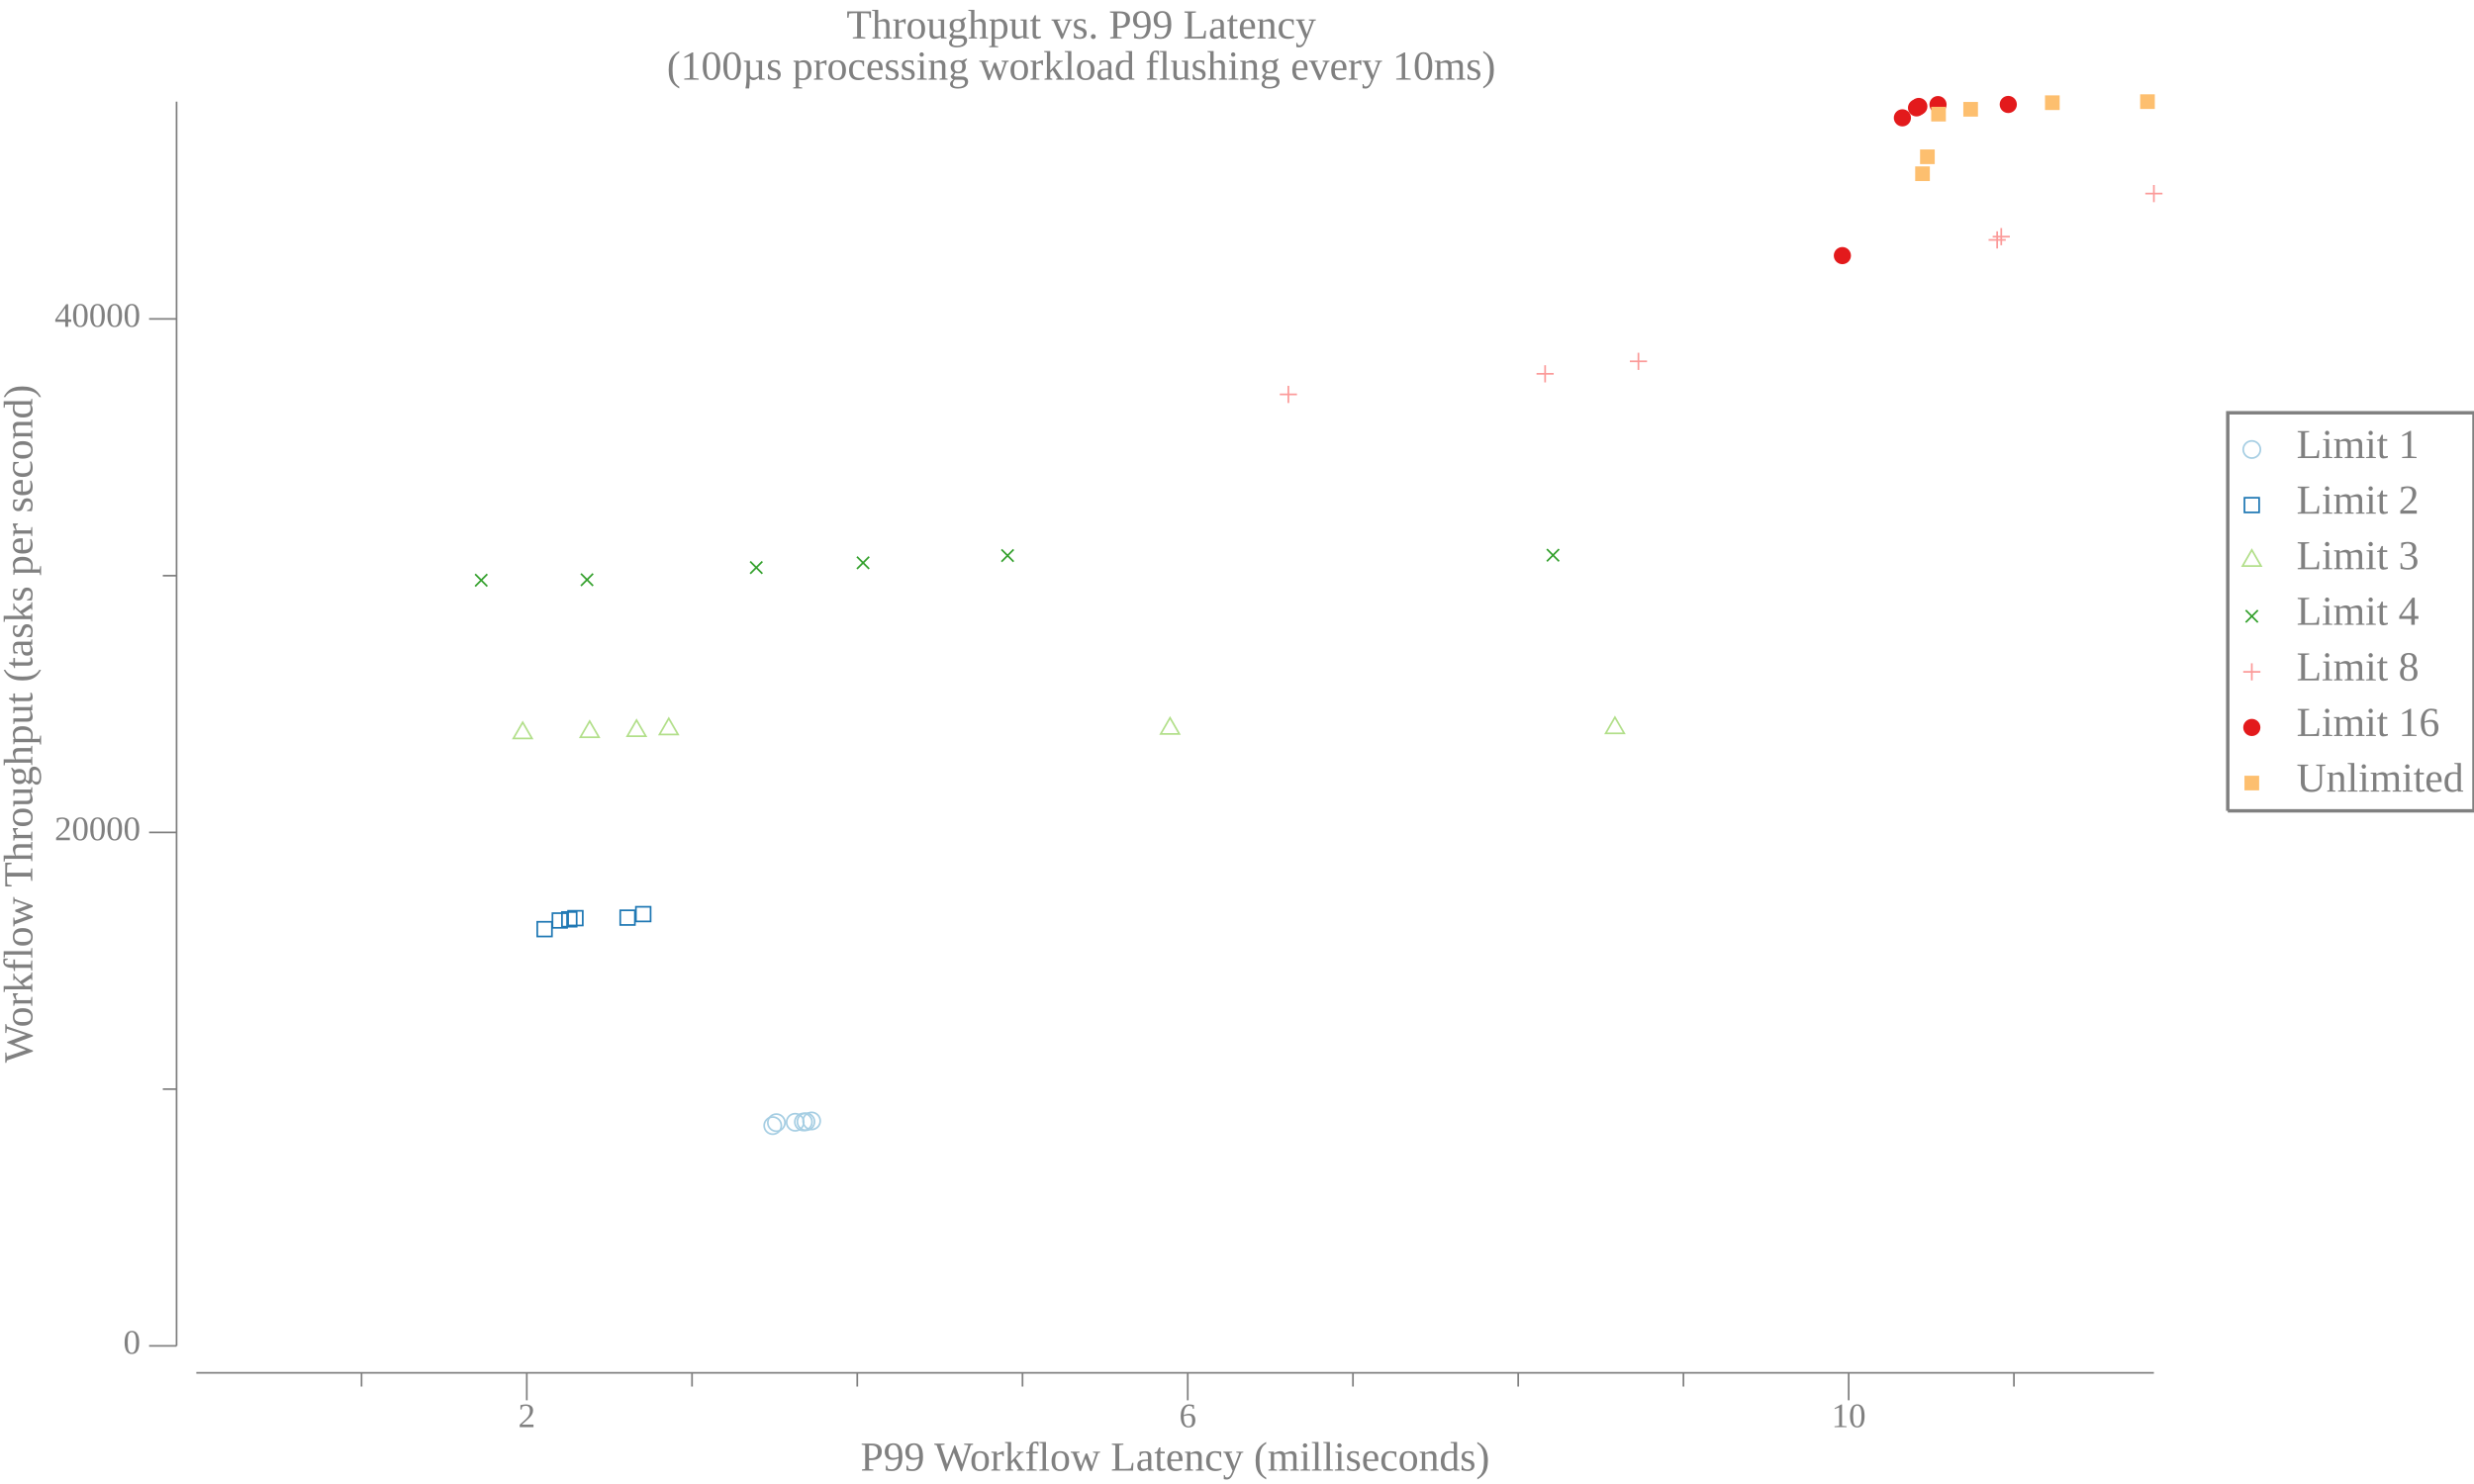
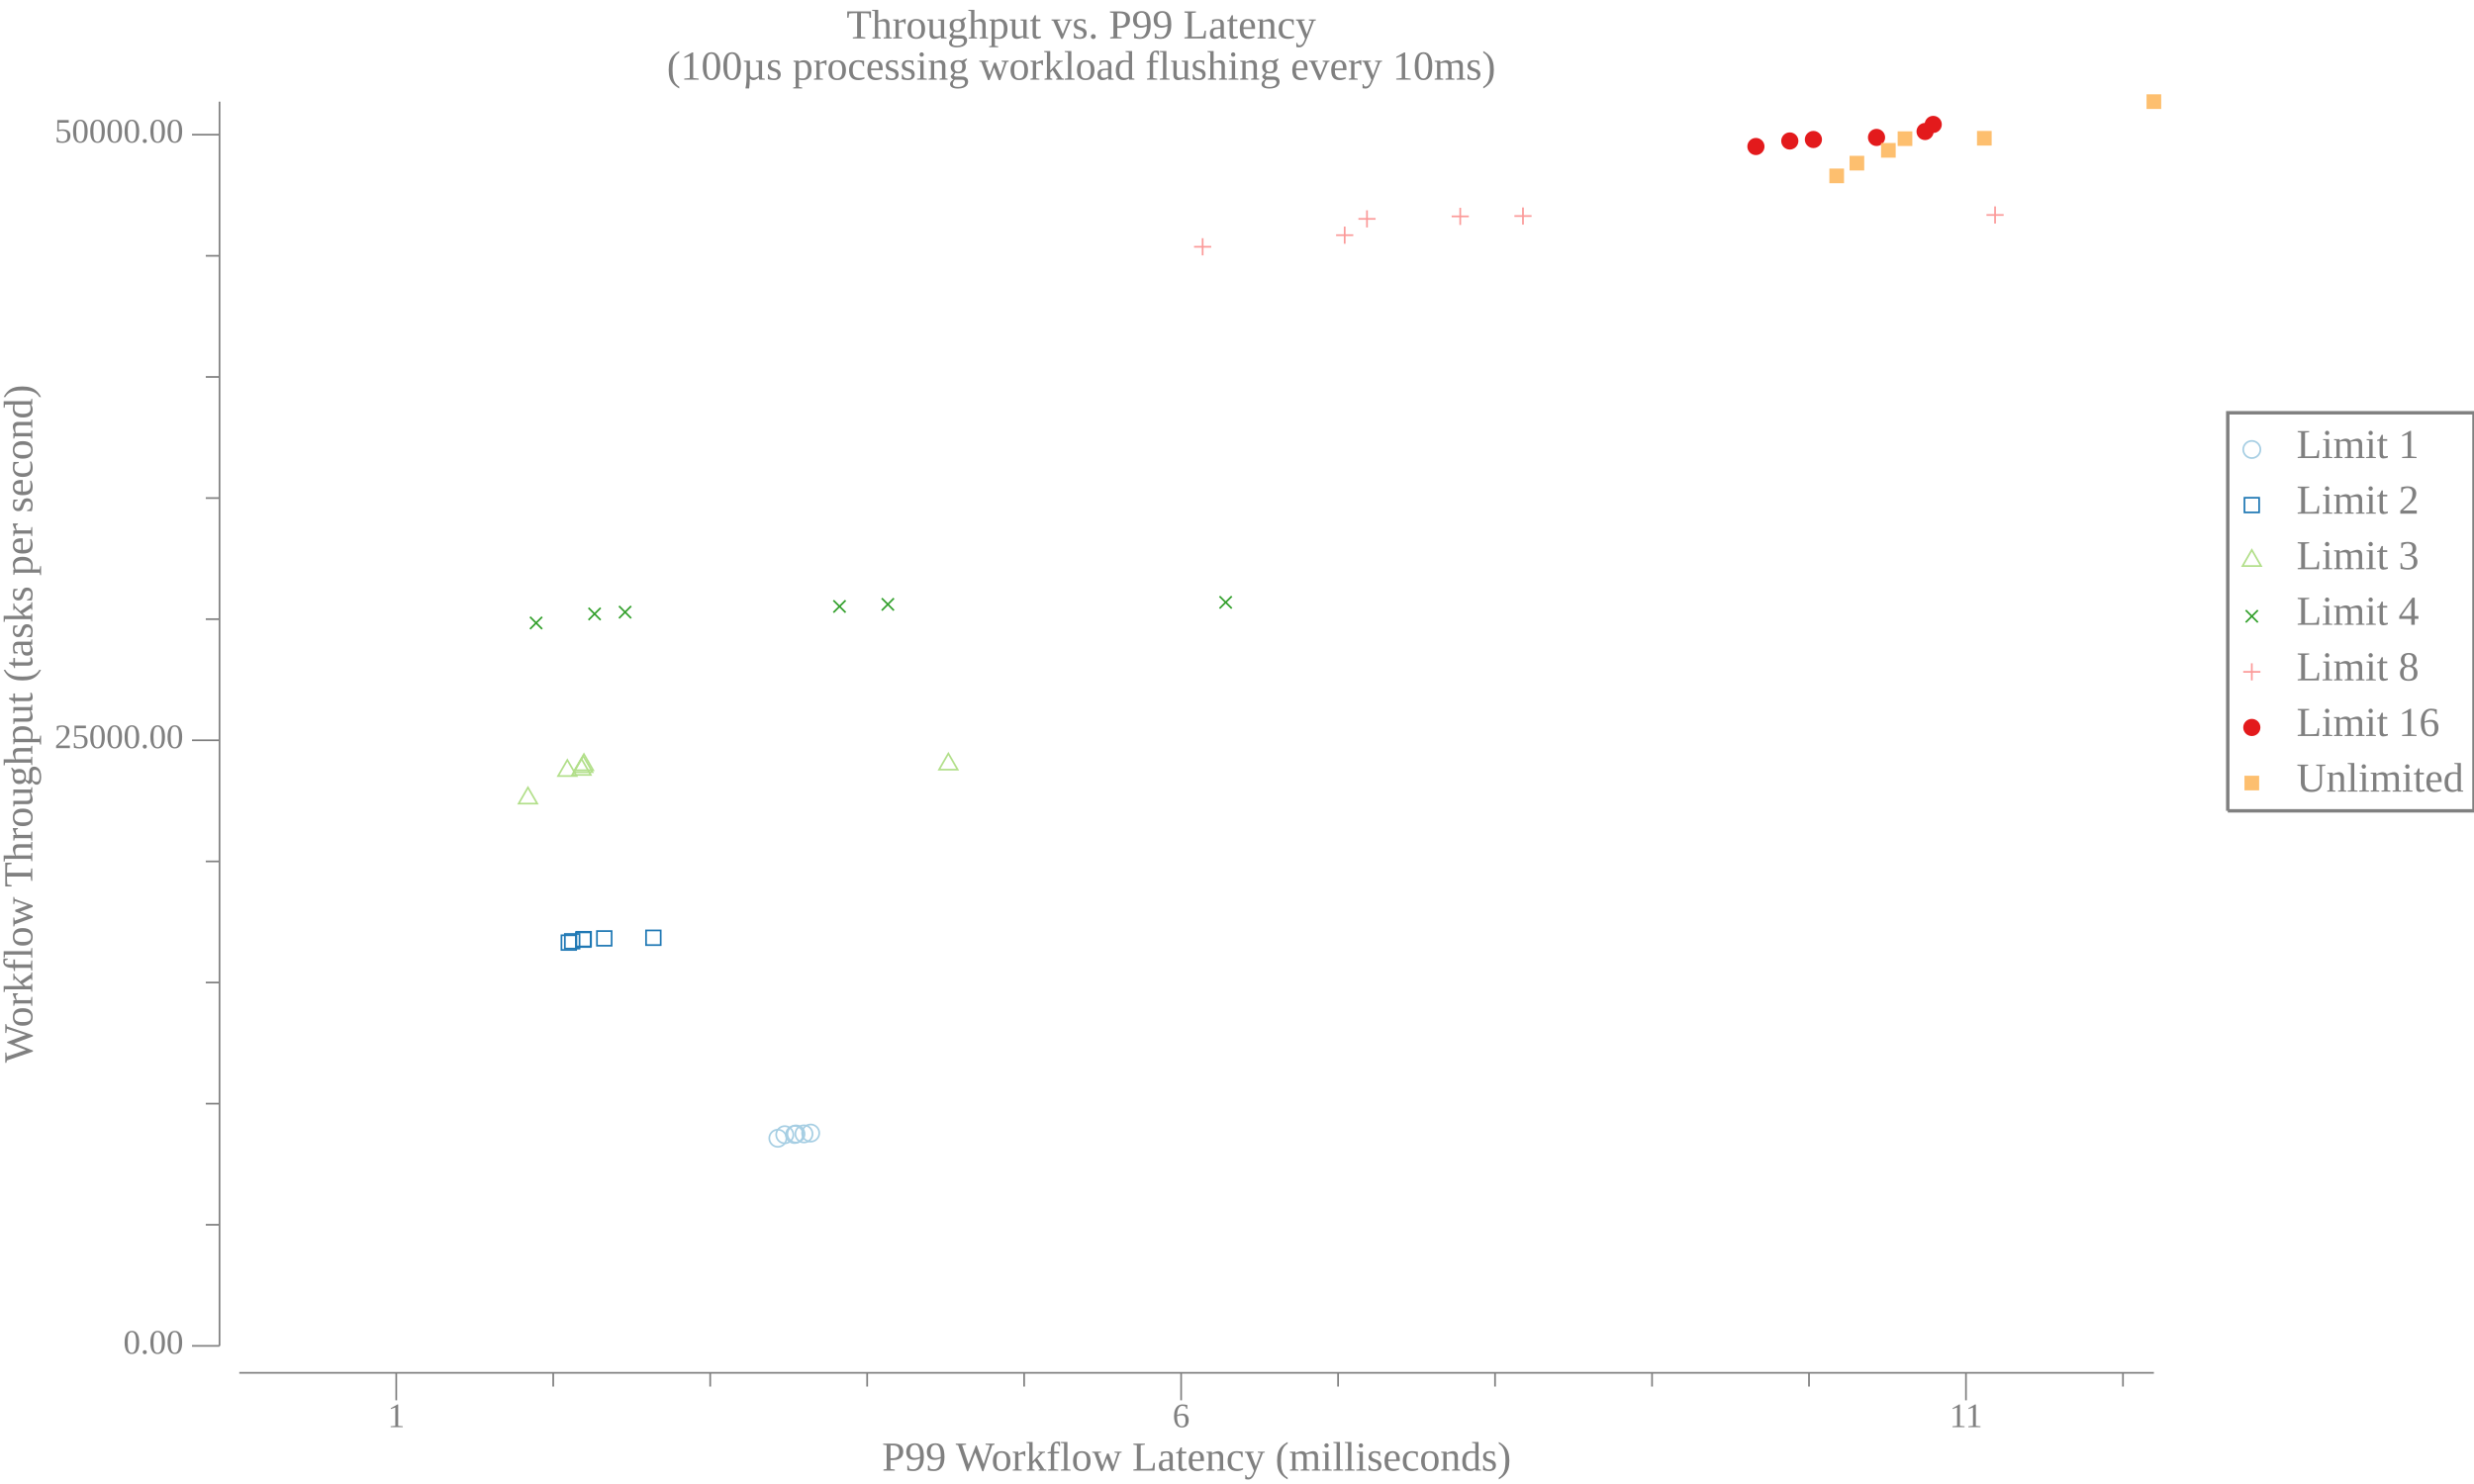
<svg xmlns="http://www.w3.org/2000/svg" width="720pt" height="432pt" viewBox="0 0 720 432">
  <g transform="scale(1, -1) translate(0, -432)">
    <path d="M657.84,301.15A2.5,2.5 0 1 1 652.84,301.15A2.5,2.5 0 1 1 657.84,301.15Z" style="fill:none;stroke:#A6CEE3;stroke-width:0.5" />
    <text x="668.34" y="-298.66" transform="scale(1, -1)" style="font-family:Liberation Serif;font-variant:normal;font-weight:normal;font-style:normal;font-size:12px;fill:#808080">Limit 1</text>
    <path d="M653.2,282.83L657.47,282.83L657.47,287.1L653.2,287.1Z" style="fill:none;stroke:#1F78B4;stroke-width:0.5" />
    <text x="668.34" y="-282.48" transform="scale(1, -1)" style="font-family:Liberation Serif;font-variant:normal;font-weight:normal;font-style:normal;font-size:12px;fill:#808080">Limit 2</text>
    <path d="M655.34,271.91L652.63,267.22L658.04,267.22Z" style="fill:none;stroke:#B2DF8A;stroke-width:0.5" />
    <text x="668.34" y="-266.3" transform="scale(1, -1)" style="font-family:Liberation Serif;font-variant:normal;font-weight:normal;font-style:normal;font-size:12px;fill:#808080">Limit 3</text>
    <path d="M653.57,250.83L657.11,254.37" style="fill:none;stroke:#33A02C;stroke-width:0.5" />
    <path d="M653.57,254.37L657.11,250.83" style="fill:none;stroke:#33A02C;stroke-width:0.5" />
    <text x="668.34" y="-250.11" transform="scale(1, -1)" style="font-family:Liberation Serif;font-variant:normal;font-weight:normal;font-style:normal;font-size:12px;fill:#808080">Limit 4</text>
    <path d="M655.34,238.92L655.34,233.92" style="fill:none;stroke:#FB9A99;stroke-width:0.5" />
    <path d="M652.84,236.42L657.84,236.42" style="fill:none;stroke:#FB9A99;stroke-width:0.5" />
    <text x="668.34" y="-233.93" transform="scale(1, -1)" style="font-family:Liberation Serif;font-variant:normal;font-weight:normal;font-style:normal;font-size:12px;fill:#808080">Limit 8</text>
    <path d="M657.84,220.23A2.5,2.5 0 1 1 652.84,220.23A2.5,2.5 0 1 1 657.84,220.23Z" style="fill:#E31A1C" />
    <text x="668.34" y="-217.75" transform="scale(1, -1)" style="font-family:Liberation Serif;font-variant:normal;font-weight:normal;font-style:normal;font-size:12px;fill:#808080">Limit 16</text>
    <path d="M653.2,201.92L657.47,201.92L657.47,206.18L653.2,206.18Z" style="fill:#FDBF6F" />
    <text x="668.34" y="-201.56" transform="scale(1, -1)" style="font-family:Liberation Serif;font-variant:normal;font-weight:normal;font-style:normal;font-size:12px;fill:#808080">Unlimited</text>
    <path d="M648.34,195.96L648.34,311.84L720,311.84L720,195.96L648.34,195.96" style="fill:none;stroke:#808080" />
    <path d="M0,0L629.34,0L629.34,432L0,432Z" style="fill:#-8000000000000000-8000000000000000-8000000000000000;fill-opacity:0" />
    <text x="246.35" y="-420.81" transform="scale(1, -1)" style="font-family:Liberation Serif;font-variant:normal;font-weight:normal;font-style:normal;font-size:12px;fill:#808080">Throughput vs. P99 Latency</text>
    <text x="194.07" y="-408.81" transform="scale(1, -1)" style="font-family:Liberation Serif;font-variant:normal;font-weight:normal;font-style:normal;font-size:12px;fill:#808080">(100µs processing workload flushing every 10ms)</text>
-     <text x="250.43" y="-3.902" transform="scale(1, -1)" style="font-family:Liberation Serif;font-variant:normal;font-weight:normal;font-style:normal;font-size:12px;fill:#808080">P99 Workflow Latency (milliseconds)</text>
-     <text x="150.81" y="-16.541" transform="scale(1, -1)" style="font-family:Liberation Serif;font-variant:normal;font-weight:normal;font-style:normal;font-size:10px;fill:#808080">2</text>
-     <text x="343.17" y="-16.541" transform="scale(1, -1)" style="font-family:Liberation Serif;font-variant:normal;font-weight:normal;font-style:normal;font-size:10px;fill:#808080">6</text>
-     <text x="533.02" y="-16.541" transform="scale(1, -1)" style="font-family:Liberation Serif;font-variant:normal;font-weight:normal;font-style:normal;font-size:10px;fill:#808080">10</text>
-     <path d="M153.31,24.363L153.31,32.363" style="fill:none;stroke:#808080;stroke-width:0.5" />
-     <path d="M345.67,24.363L345.67,32.363" style="fill:none;stroke:#808080;stroke-width:0.5" />
-     <path d="M538.02,24.363L538.02,32.363" style="fill:none;stroke:#808080;stroke-width:0.5" />
-     <path d="M105.22,28.363L105.22,32.363" style="fill:none;stroke:#808080;stroke-width:0.5" />
-     <path d="M201.4,28.363L201.4,32.363" style="fill:none;stroke:#808080;stroke-width:0.5" />
-     <path d="M249.49,28.363L249.49,32.363" style="fill:none;stroke:#808080;stroke-width:0.5" />
-     <path d="M297.58,28.363L297.58,32.363" style="fill:none;stroke:#808080;stroke-width:0.5" />
-     <path d="M393.75,28.363L393.75,32.363" style="fill:none;stroke:#808080;stroke-width:0.5" />
-     <path d="M441.84,28.363L441.84,32.363" style="fill:none;stroke:#808080;stroke-width:0.5" />
-     <path d="M489.93,28.363L489.93,32.363" style="fill:none;stroke:#808080;stroke-width:0.5" />
-     <path d="M586.11,28.363L586.11,32.363" style="fill:none;stroke:#808080;stroke-width:0.5" />
-     <path d="M57.135,32.363L626.84,32.363" style="fill:none;stroke:#808080;stroke-width:0.5" />
+     <text x="256.68" y="-3.902" transform="scale(1, -1)" style="font-family:Liberation Serif;font-variant:normal;font-weight:normal;font-style:normal;font-size:12px;fill:#808080">P99 Workflow Latency (milliseconds)</text>
+     <text x="112.82" y="-16.541" transform="scale(1, -1)" style="font-family:Liberation Serif;font-variant:normal;font-weight:normal;font-style:normal;font-size:10px;fill:#808080">1</text>
+     <text x="341.24" y="-16.541" transform="scale(1, -1)" style="font-family:Liberation Serif;font-variant:normal;font-weight:normal;font-style:normal;font-size:10px;fill:#808080">6</text>
+     <text x="567.34" y="-16.541" transform="scale(1, -1)" style="font-family:Liberation Serif;font-variant:normal;font-weight:normal;font-style:normal;font-size:10px;fill:#808080">11</text>
+     <path d="M115.32,24.363L115.32,32.363" style="fill:none;stroke:#808080;stroke-width:0.5" />
+     <path d="M343.74,24.363L343.74,32.363" style="fill:none;stroke:#808080;stroke-width:0.5" />
+     <path d="M572.15,24.363L572.15,32.363" style="fill:none;stroke:#808080;stroke-width:0.5" />
+     <path d="M161,28.363L161,32.363" style="fill:none;stroke:#808080;stroke-width:0.5" />
+     <path d="M206.69,28.363L206.69,32.363" style="fill:none;stroke:#808080;stroke-width:0.5" />
+     <path d="M252.37,28.363L252.37,32.363" style="fill:none;stroke:#808080;stroke-width:0.5" />
+     <path d="M298.05,28.363L298.05,32.363" style="fill:none;stroke:#808080;stroke-width:0.5" />
+     <path d="M389.42,28.363L389.42,32.363" style="fill:none;stroke:#808080;stroke-width:0.5" />
+     <path d="M435.1,28.363L435.1,32.363" style="fill:none;stroke:#808080;stroke-width:0.5" />
+     <path d="M480.79,28.363L480.79,32.363" style="fill:none;stroke:#808080;stroke-width:0.5" />
+     <path d="M526.47,28.363L526.47,32.363" style="fill:none;stroke:#808080;stroke-width:0.5" />
+     <path d="M617.84,28.363L617.84,32.363" style="fill:none;stroke:#808080;stroke-width:0.5" />
+     <path d="M69.635,32.363L626.84,32.363" style="fill:none;stroke:#808080;stroke-width:0.5" />
    <g transform="rotate(90)">
      <text x="122.59" y="9.387" transform="scale(1, -1)" style="font-family:Liberation Serif;font-variant:normal;font-weight:normal;font-style:normal;font-size:12px;fill:#808080">Workflow Throughput (tasks per second)</text>
    </g>
-     <text x="35.885" y="-37.924" transform="scale(1, -1)" style="font-family:Liberation Serif;font-variant:normal;font-weight:normal;font-style:normal;font-size:10px;fill:#808080">0</text>
-     <text x="15.885" y="-187.4" transform="scale(1, -1)" style="font-family:Liberation Serif;font-variant:normal;font-weight:normal;font-style:normal;font-size:10px;fill:#808080">20000</text>
-     <text x="15.885" y="-336.87" transform="scale(1, -1)" style="font-family:Liberation Serif;font-variant:normal;font-weight:normal;font-style:normal;font-size:10px;fill:#808080">40000</text>
-     <path d="M43.385,40.209L51.385,40.209" style="fill:none;stroke:#808080;stroke-width:0.5" />
-     <path d="M43.385,189.68L51.385,189.68" style="fill:none;stroke:#808080;stroke-width:0.5" />
-     <path d="M43.385,339.16L51.385,339.16" style="fill:none;stroke:#808080;stroke-width:0.5" />
-     <path d="M47.385,114.95L51.385,114.95" style="fill:none;stroke:#808080;stroke-width:0.5" />
-     <path d="M47.385,264.42L51.385,264.42" style="fill:none;stroke:#808080;stroke-width:0.5" />
-     <path d="M51.385,40.209L51.385,402.41" style="fill:none;stroke:#808080;stroke-width:0.5" />
-     <path d="M227.39,104.33A2.5,2.5 0 1 1 222.39,104.33A2.5,2.5 0 1 1 227.39,104.33Z" style="fill:none;stroke:#A6CEE3;stroke-width:0.5" />
-     <path d="M228.45,105.19A2.5,2.5 0 1 1 223.45,105.19A2.5,2.5 0 1 1 228.45,105.19Z" style="fill:none;stroke:#A6CEE3;stroke-width:0.5" />
-     <path d="M233.92,105.31A2.5,2.5 0 1 1 228.92,105.31A2.5,2.5 0 1 1 233.92,105.31Z" style="fill:none;stroke:#A6CEE3;stroke-width:0.5" />
-     <path d="M236.31,105.39A2.5,2.5 0 1 1 231.31,105.39A2.5,2.5 0 1 1 236.31,105.39Z" style="fill:none;stroke:#A6CEE3;stroke-width:0.5" />
-     <path d="M237.05,105.46A2.5,2.5 0 1 1 232.05,105.46A2.5,2.5 0 1 1 237.05,105.46Z" style="fill:none;stroke:#A6CEE3;stroke-width:0.5" />
-     <path d="M238.71,105.69A2.5,2.5 0 1 1 233.71,105.69A2.5,2.5 0 1 1 238.71,105.69Z" style="fill:none;stroke:#A6CEE3;stroke-width:0.5" />
-     <path d="M156.36,159.39L160.63,159.39L160.63,163.66L156.36,163.66Z" style="fill:none;stroke:#1F78B4;stroke-width:0.5" />
-     <path d="M160.78,161.91L165.04,161.91L165.04,166.17L160.78,166.17Z" style="fill:none;stroke:#1F78B4;stroke-width:0.5" />
-     <path d="M163.55,162.24L167.82,162.24L167.82,166.51L163.55,166.51Z" style="fill:none;stroke:#1F78B4;stroke-width:0.5" />
-     <path d="M165.33,162.59L169.6,162.59L169.6,166.86L165.33,166.86Z" style="fill:none;stroke:#1F78B4;stroke-width:0.5" />
-     <path d="M180.51,162.74L184.77,162.74L184.77,167L180.51,167Z" style="fill:none;stroke:#1F78B4;stroke-width:0.5" />
-     <path d="M185.07,163.77L189.34,163.77L189.34,168.03L185.07,168.03Z" style="fill:none;stroke:#1F78B4;stroke-width:0.5" />
-     <path d="M152.12,221.73L149.41,217.04L154.83,217.04Z" style="fill:none;stroke:#B2DF8A;stroke-width:0.5" />
-     <path d="M171.61,222.07L168.9,217.38L174.32,217.38Z" style="fill:none;stroke:#B2DF8A;stroke-width:0.5" />
-     <path d="M185.25,222.37L182.55,217.69L187.96,217.69Z" style="fill:none;stroke:#B2DF8A;stroke-width:0.5" />
-     <path d="M194.63,222.88L191.92,218.19L197.33,218.19Z" style="fill:none;stroke:#B2DF8A;stroke-width:0.5" />
-     <path d="M340.51,223.04L337.8,218.35L343.21,218.35Z" style="fill:none;stroke:#B2DF8A;stroke-width:0.5" />
-     <path d="M469.99,223.2L467.29,218.51L472.7,218.51Z" style="fill:none;stroke:#B2DF8A;stroke-width:0.5" />
-     <path d="M138.28,261.32L141.81,264.86" style="fill:none;stroke:#33A02C;stroke-width:0.5" />
-     <path d="M138.28,264.86L141.81,261.32" style="fill:none;stroke:#33A02C;stroke-width:0.5" />
-     <path d="M169.07,261.46L172.6,265" style="fill:none;stroke:#33A02C;stroke-width:0.5" />
-     <path d="M169.07,265L172.6,261.46" style="fill:none;stroke:#33A02C;stroke-width:0.5" />
-     <path d="M218.33,265.01L221.86,268.54" style="fill:none;stroke:#33A02C;stroke-width:0.5" />
-     <path d="M218.33,268.54L221.86,265.01" style="fill:none;stroke:#33A02C;stroke-width:0.5" />
-     <path d="M249.4,266.4L252.94,269.93" style="fill:none;stroke:#33A02C;stroke-width:0.5" />
-     <path d="M249.4,269.93L252.94,266.4" style="fill:none;stroke:#33A02C;stroke-width:0.5" />
-     <path d="M291.46,268.5L294.99,272.04" style="fill:none;stroke:#33A02C;stroke-width:0.5" />
-     <path d="M291.46,272.04L294.99,268.5" style="fill:none;stroke:#33A02C;stroke-width:0.5" />
-     <path d="M450.19,268.61L453.73,272.15" style="fill:none;stroke:#33A02C;stroke-width:0.5" />
-     <path d="M450.19,272.15L453.73,268.61" style="fill:none;stroke:#33A02C;stroke-width:0.5" />
-     <path d="M374.95,319.69L374.95,314.69" style="fill:none;stroke:#FB9A99;stroke-width:0.5" />
-     <path d="M372.45,317.19L377.45,317.19" style="fill:none;stroke:#FB9A99;stroke-width:0.5" />
-     <path d="M449.67,325.68L449.67,320.68" style="fill:none;stroke:#FB9A99;stroke-width:0.5" />
-     <path d="M447.17,323.18L452.17,323.18" style="fill:none;stroke:#FB9A99;stroke-width:0.5" />
-     <path d="M476.83,329.31L476.83,324.31" style="fill:none;stroke:#FB9A99;stroke-width:0.5" />
-     <path d="M474.33,326.81L479.33,326.81" style="fill:none;stroke:#FB9A99;stroke-width:0.5" />
-     <path d="M581.23,364.66L581.23,359.66" style="fill:none;stroke:#FB9A99;stroke-width:0.5" />
-     <path d="M578.73,362.16L583.73,362.16" style="fill:none;stroke:#FB9A99;stroke-width:0.5" />
-     <path d="M582.42,365.61L582.42,360.61" style="fill:none;stroke:#FB9A99;stroke-width:0.5" />
-     <path d="M579.92,363.11L584.92,363.11" style="fill:none;stroke:#FB9A99;stroke-width:0.5" />
-     <path d="M626.84,378.15L626.84,373.15" style="fill:none;stroke:#FB9A99;stroke-width:0.5" />
-     <path d="M624.34,375.65L629.34,375.65" style="fill:none;stroke:#FB9A99;stroke-width:0.5" />
-     <path d="M538.68,357.59A2.5,2.5 0 1 1 533.68,357.59A2.5,2.5 0 1 1 538.68,357.59Z" style="fill:#E31A1C" />
-     <path d="M556.15,397.7A2.5,2.5 0 1 1 551.15,397.7A2.5,2.5 0 1 1 556.15,397.7Z" style="fill:#E31A1C" />
-     <path d="M560.26,400.6A2.5,2.5 0 1 1 555.26,400.6A2.5,2.5 0 1 1 560.26,400.6Z" style="fill:#E31A1C" />
-     <path d="M560.93,401.01A2.5,2.5 0 1 1 555.93,401.01A2.5,2.5 0 1 1 560.93,401.01Z" style="fill:#E31A1C" />
-     <path d="M566.51,401.55A2.5,2.5 0 1 1 561.51,401.55A2.5,2.5 0 1 1 566.51,401.55Z" style="fill:#E31A1C" />
-     <path d="M586.96,401.59A2.5,2.5 0 1 1 581.96,401.59A2.5,2.5 0 1 1 586.96,401.59Z" style="fill:#E31A1C" />
-     <path d="M557.37,379.29L561.64,379.29L561.64,383.56L557.37,383.56Z" style="fill:#FDBF6F" />
-     <path d="M558.79,384.23L563.06,384.23L563.06,388.5L558.79,388.5Z" style="fill:#FDBF6F" />
-     <path d="M562.03,396.64L566.3,396.64L566.3,400.91L562.03,400.91Z" style="fill:#FDBF6F" />
-     <path d="M571.38,398.05L575.64,398.05L575.64,402.32L571.38,402.32Z" style="fill:#FDBF6F" />
-     <path d="M595.15,399.97L599.42,399.97L599.42,404.24L595.15,404.24Z" style="fill:#FDBF6F" />
-     <path d="M622.84,400.28L627.11,400.28L627.11,404.55L622.84,404.55Z" style="fill:#FDBF6F" />
+     <text x="35.885" y="-37.924" transform="scale(1, -1)" style="font-family:Liberation Serif;font-variant:normal;font-weight:normal;font-style:normal;font-size:10px;fill:#808080">0.00</text>
+     <text x="15.885" y="-214.21" transform="scale(1, -1)" style="font-family:Liberation Serif;font-variant:normal;font-weight:normal;font-style:normal;font-size:10px;fill:#808080">25000.00</text>
+     <text x="15.885" y="-390.5" transform="scale(1, -1)" style="font-family:Liberation Serif;font-variant:normal;font-weight:normal;font-style:normal;font-size:10px;fill:#808080">50000.00</text>
+     <path d="M55.885,40.209L63.885,40.209" style="fill:none;stroke:#808080;stroke-width:0.5" />
+     <path d="M55.885,216.5L63.885,216.5" style="fill:none;stroke:#808080;stroke-width:0.5" />
+     <path d="M55.885,392.79L63.885,392.79" style="fill:none;stroke:#808080;stroke-width:0.5" />
+     <path d="M59.885,75.467L63.885,75.467" style="fill:none;stroke:#808080;stroke-width:0.5" />
+     <path d="M59.885,110.72L63.885,110.72" style="fill:none;stroke:#808080;stroke-width:0.5" />
+     <path d="M59.885,145.98L63.885,145.98" style="fill:none;stroke:#808080;stroke-width:0.5" />
+     <path d="M59.885,181.24L63.885,181.24" style="fill:none;stroke:#808080;stroke-width:0.5" />
+     <path d="M59.885,251.76L63.885,251.76" style="fill:none;stroke:#808080;stroke-width:0.5" />
+     <path d="M59.885,287.01L63.885,287.01" style="fill:none;stroke:#808080;stroke-width:0.5" />
+     <path d="M59.885,322.27L63.885,322.27" style="fill:none;stroke:#808080;stroke-width:0.5" />
+     <path d="M59.885,357.53L63.885,357.53" style="fill:none;stroke:#808080;stroke-width:0.5" />
+     <path d="M63.885,40.209L63.885,402.41" style="fill:none;stroke:#808080;stroke-width:0.5" />
+     <path d="M228.88,100.65A2.5,2.5 0 1 1 223.88,100.65A2.5,2.5 0 1 1 228.88,100.65Z" style="fill:none;stroke:#A6CEE3;stroke-width:0.5" />
+     <path d="M230.89,101.68A2.5,2.5 0 1 1 225.89,101.68A2.5,2.5 0 1 1 230.89,101.68Z" style="fill:none;stroke:#A6CEE3;stroke-width:0.5" />
+     <path d="M233.75,101.74A2.5,2.5 0 1 1 228.75,101.74A2.5,2.5 0 1 1 233.75,101.74Z" style="fill:none;stroke:#A6CEE3;stroke-width:0.5" />
+     <path d="M234.15,101.9A2.5,2.5 0 1 1 229.15,101.9A2.5,2.5 0 1 1 234.15,101.9Z" style="fill:none;stroke:#A6CEE3;stroke-width:0.5" />
+     <path d="M236.47,101.92A2.5,2.5 0 1 1 231.47,101.92A2.5,2.5 0 1 1 236.47,101.92Z" style="fill:none;stroke:#A6CEE3;stroke-width:0.5" />
+     <path d="M238.43,102.16A2.5,2.5 0 1 1 233.43,102.16A2.5,2.5 0 1 1 238.43,102.16Z" style="fill:none;stroke:#A6CEE3;stroke-width:0.5" />
+     <path d="M163.4,155.47L167.67,155.47L167.67,159.74L163.4,159.74Z" style="fill:none;stroke:#1F78B4;stroke-width:0.5" />
+     <path d="M164.39,155.86L168.66,155.86L168.66,160.12L164.39,160.12Z" style="fill:none;stroke:#1F78B4;stroke-width:0.5" />
+     <path d="M167.62,156.32L171.89,156.32L171.89,160.58L167.62,160.58Z" style="fill:none;stroke:#1F78B4;stroke-width:0.5" />
+     <path d="M167.74,156.48L172.01,156.48L172.01,160.75L167.74,160.75Z" style="fill:none;stroke:#1F78B4;stroke-width:0.5" />
+     <path d="M173.73,156.7L178,156.7L178,160.96L173.73,160.96Z" style="fill:none;stroke:#1F78B4;stroke-width:0.5" />
+     <path d="M188.02,156.88L192.28,156.88L192.28,161.15L188.02,161.15Z" style="fill:none;stroke:#1F78B4;stroke-width:0.5" />
+     <path d="M153.65,202.76L150.94,198.07L156.35,198.07Z" style="fill:none;stroke:#B2DF8A;stroke-width:0.5" />
+     <path d="M165.11,210.77L162.41,206.09L167.82,206.09Z" style="fill:none;stroke:#B2DF8A;stroke-width:0.5" />
+     <path d="M169.22,211.1L166.51,206.41L171.93,206.41Z" style="fill:none;stroke:#B2DF8A;stroke-width:0.5" />
+     <path d="M169.73,211.92L167.02,207.23L172.44,207.23Z" style="fill:none;stroke:#B2DF8A;stroke-width:0.5" />
+     <path d="M169.94,212.48L167.23,207.79L172.64,207.79Z" style="fill:none;stroke:#B2DF8A;stroke-width:0.5" />
+     <path d="M276,212.65L273.29,207.96L278.7,207.96Z" style="fill:none;stroke:#B2DF8A;stroke-width:0.5" />
+     <path d="M154.25,248.89L157.78,252.42" style="fill:none;stroke:#33A02C;stroke-width:0.5" />
+     <path d="M154.25,252.42L157.78,248.89" style="fill:none;stroke:#33A02C;stroke-width:0.5" />
+     <path d="M171.27,251.52L174.8,255.05" style="fill:none;stroke:#33A02C;stroke-width:0.5" />
+     <path d="M171.27,255.05L174.8,251.52" style="fill:none;stroke:#33A02C;stroke-width:0.5" />
+     <path d="M180.15,252.03L183.68,255.57" style="fill:none;stroke:#33A02C;stroke-width:0.5" />
+     <path d="M180.15,255.57L183.68,252.03" style="fill:none;stroke:#33A02C;stroke-width:0.5" />
+     <path d="M242.55,253.7L246.09,257.23" style="fill:none;stroke:#33A02C;stroke-width:0.5" />
+     <path d="M242.55,257.23L246.09,253.7" style="fill:none;stroke:#33A02C;stroke-width:0.5" />
+     <path d="M256.62,254.3L260.15,257.84" style="fill:none;stroke:#33A02C;stroke-width:0.5" />
+     <path d="M256.62,257.84L260.15,254.3" style="fill:none;stroke:#33A02C;stroke-width:0.5" />
+     <path d="M354.93,254.89L358.47,258.42" style="fill:none;stroke:#33A02C;stroke-width:0.5" />
+     <path d="M354.93,258.42L358.47,254.89" style="fill:none;stroke:#33A02C;stroke-width:0.5" />
+     <path d="M350,362.66L350,357.66" style="fill:none;stroke:#FB9A99;stroke-width:0.5" />
+     <path d="M347.5,360.16L352.5,360.16" style="fill:none;stroke:#FB9A99;stroke-width:0.5" />
+     <path d="M391.34,366.04L391.34,361.04" style="fill:none;stroke:#FB9A99;stroke-width:0.5" />
+     <path d="M388.84,363.54L393.84,363.54" style="fill:none;stroke:#FB9A99;stroke-width:0.5" />
+     <path d="M397.83,370.78L397.83,365.78" style="fill:none;stroke:#FB9A99;stroke-width:0.5" />
+     <path d="M395.33,368.28L400.33,368.28" style="fill:none;stroke:#FB9A99;stroke-width:0.5" />
+     <path d="M424.97,371.51L424.97,366.51" style="fill:none;stroke:#FB9A99;stroke-width:0.5" />
+     <path d="M422.47,369.01L427.47,369.01" style="fill:none;stroke:#FB9A99;stroke-width:0.5" />
+     <path d="M443.23,371.61L443.23,366.61" style="fill:none;stroke:#FB9A99;stroke-width:0.5" />
+     <path d="M440.73,369.11L445.73,369.11" style="fill:none;stroke:#FB9A99;stroke-width:0.5" />
+     <path d="M580.62,371.92L580.62,366.92" style="fill:none;stroke:#FB9A99;stroke-width:0.5" />
+     <path d="M578.12,369.42L583.12,369.42" style="fill:none;stroke:#FB9A99;stroke-width:0.5" />
+     <path d="M513.52,389.35A2.5,2.5 0 1 1 508.52,389.35A2.5,2.5 0 1 1 513.52,389.35Z" style="fill:#E31A1C" />
+     <path d="M523.38,390.96A2.5,2.5 0 1 1 518.38,390.96A2.5,2.5 0 1 1 523.38,390.96Z" style="fill:#E31A1C" />
+     <path d="M530.25,391.39A2.5,2.5 0 1 1 525.25,391.39A2.5,2.5 0 1 1 530.25,391.39Z" style="fill:#E31A1C" />
+     <path d="M548.62,391.99A2.5,2.5 0 1 1 543.62,391.99A2.5,2.5 0 1 1 548.62,391.99Z" style="fill:#E31A1C" />
+     <path d="M562.75,393.72A2.5,2.5 0 1 1 557.75,393.72A2.5,2.5 0 1 1 562.75,393.72Z" style="fill:#E31A1C" />
+     <path d="M565.12,395.78A2.5,2.5 0 1 1 560.12,395.78A2.5,2.5 0 1 1 565.12,395.78Z" style="fill:#E31A1C" />
+     <path d="M532.39,378.66L536.66,378.66L536.66,382.93L532.39,382.93Z" style="fill:#FDBF6F" />
+     <path d="M538.27,382.37L542.54,382.37L542.54,386.64L538.27,386.64Z" style="fill:#FDBF6F" />
+     <path d="M547.44,386.1L551.7,386.1L551.7,390.37L547.44,390.37Z" style="fill:#FDBF6F" />
+     <path d="M552.27,389.5L556.54,389.5L556.54,393.76L552.27,393.76Z" style="fill:#FDBF6F" />
+     <path d="M575.36,389.62L579.63,389.62L579.63,393.88L575.36,393.88Z" style="fill:#FDBF6F" />
+     <path d="M624.7,400.28L628.97,400.28L628.97,404.55L624.7,404.55Z" style="fill:#FDBF6F" />
  </g>
</svg>
